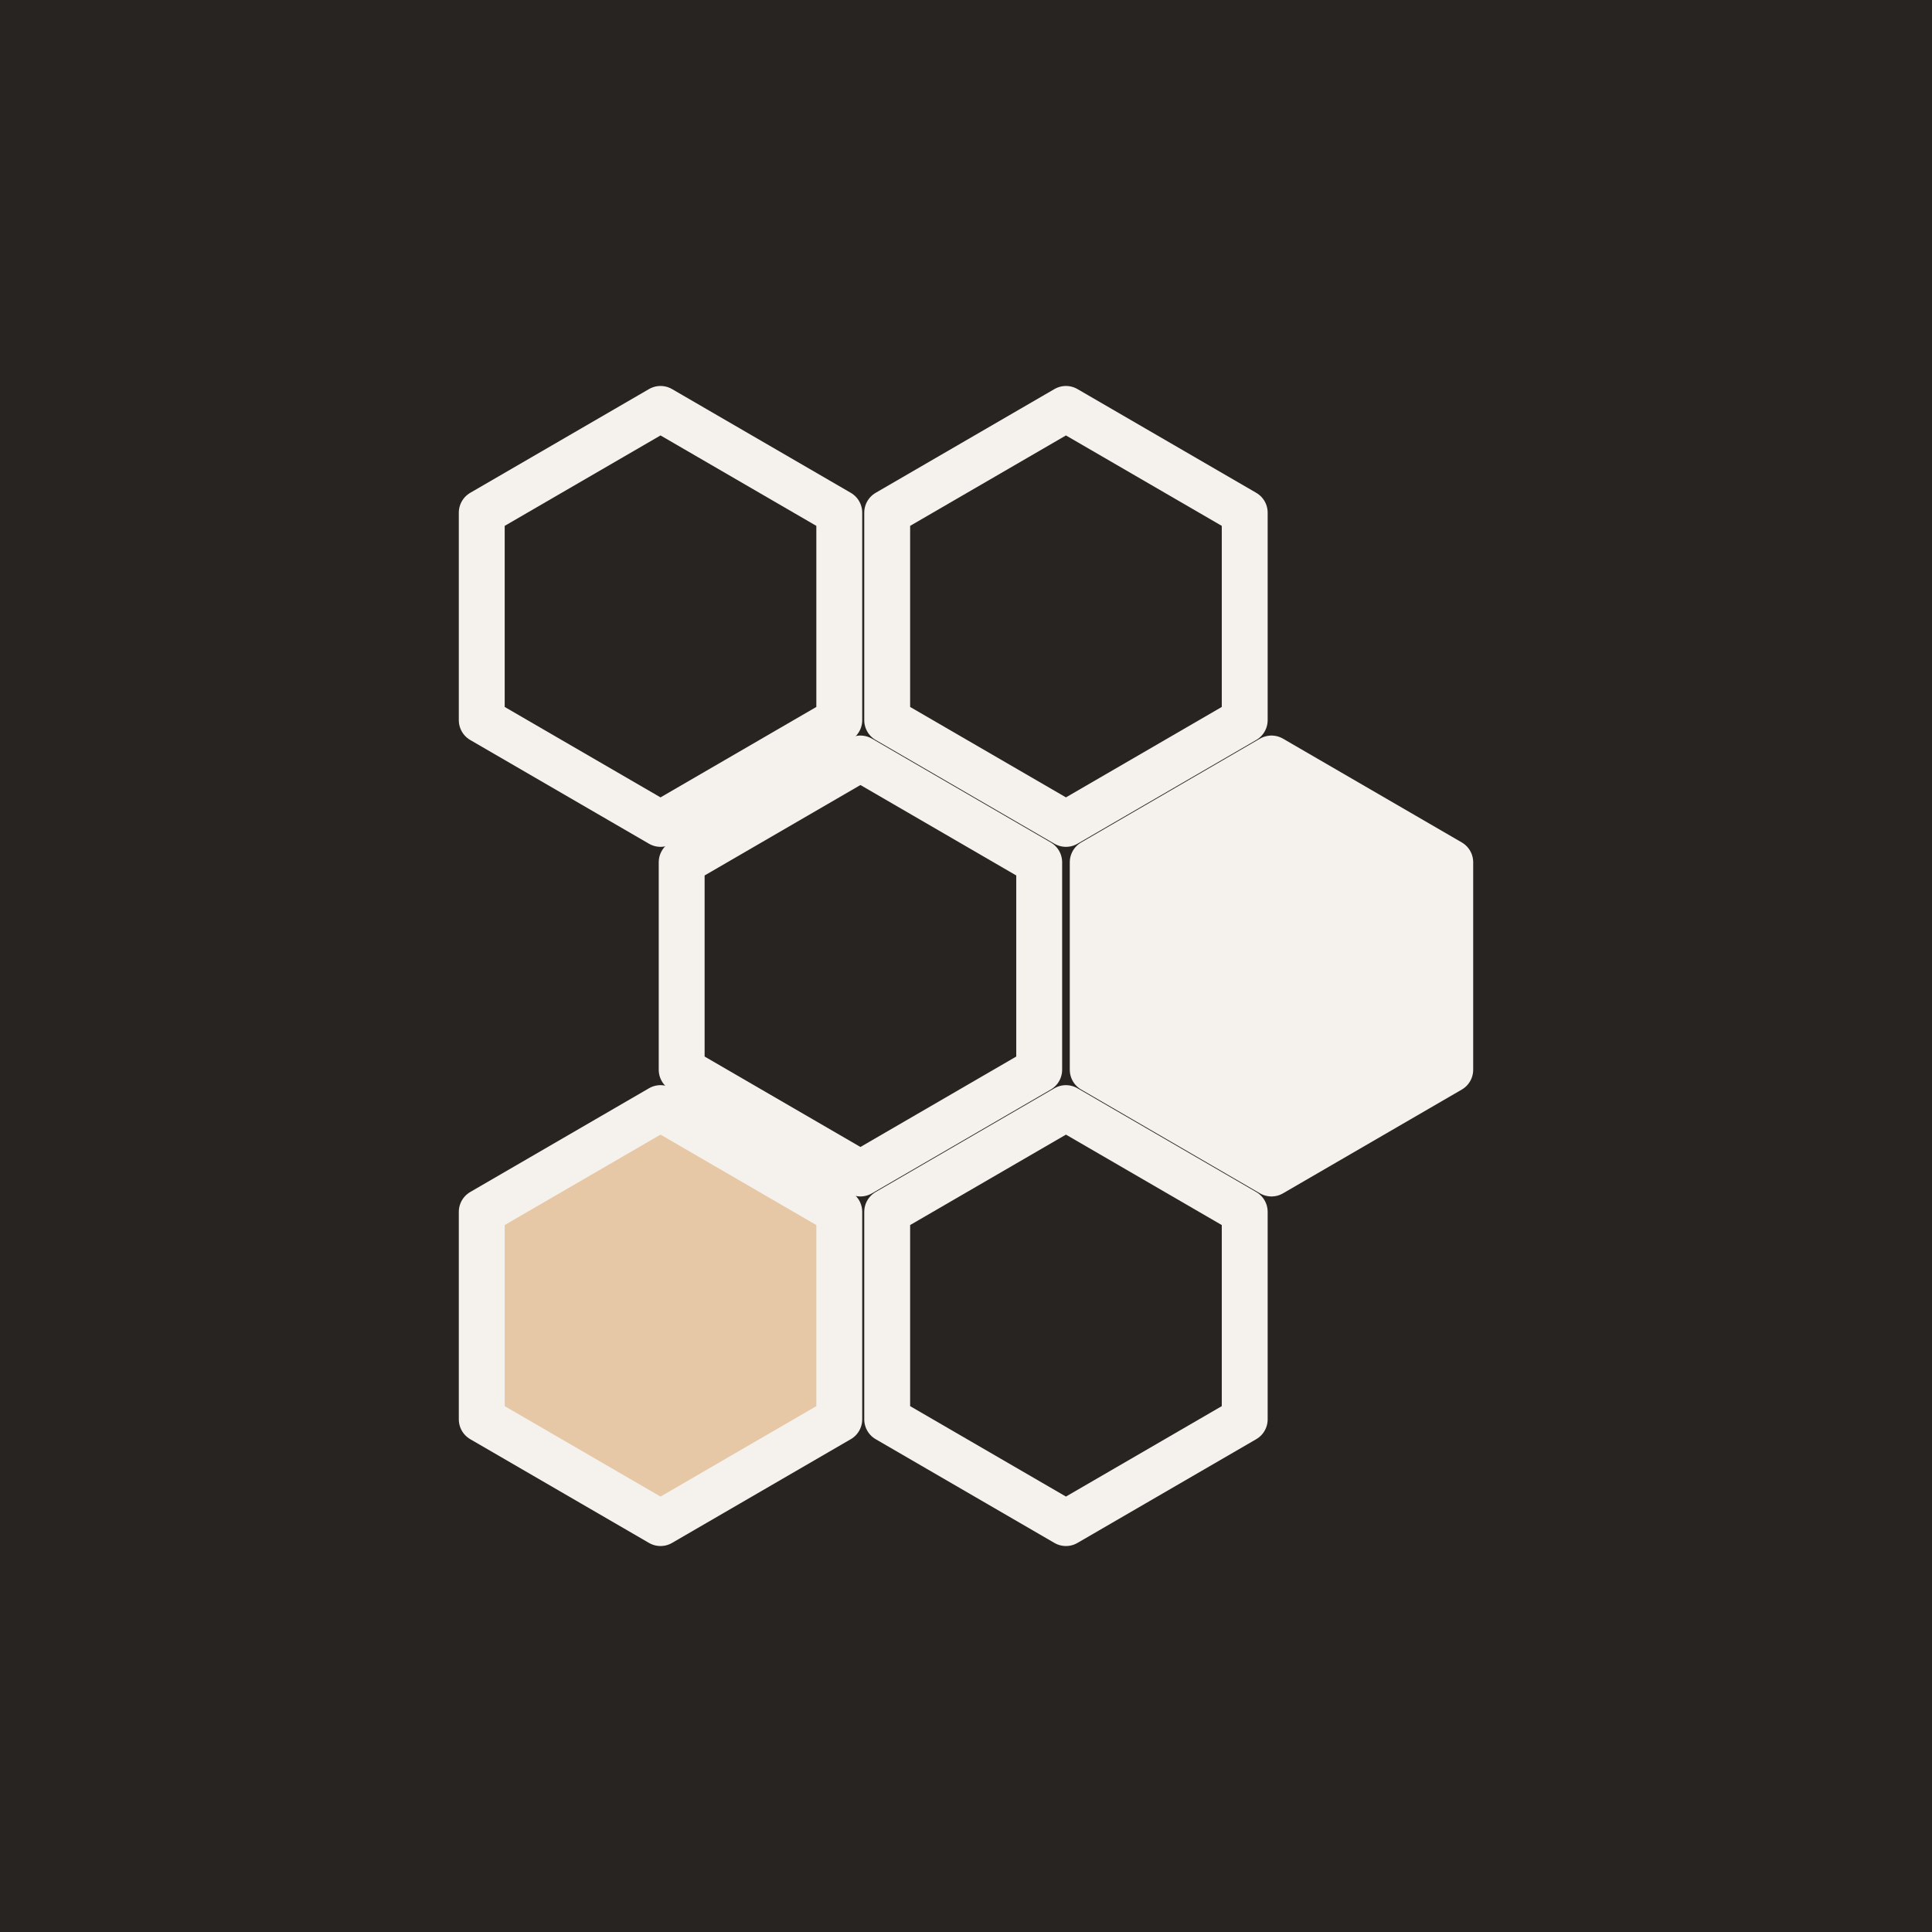
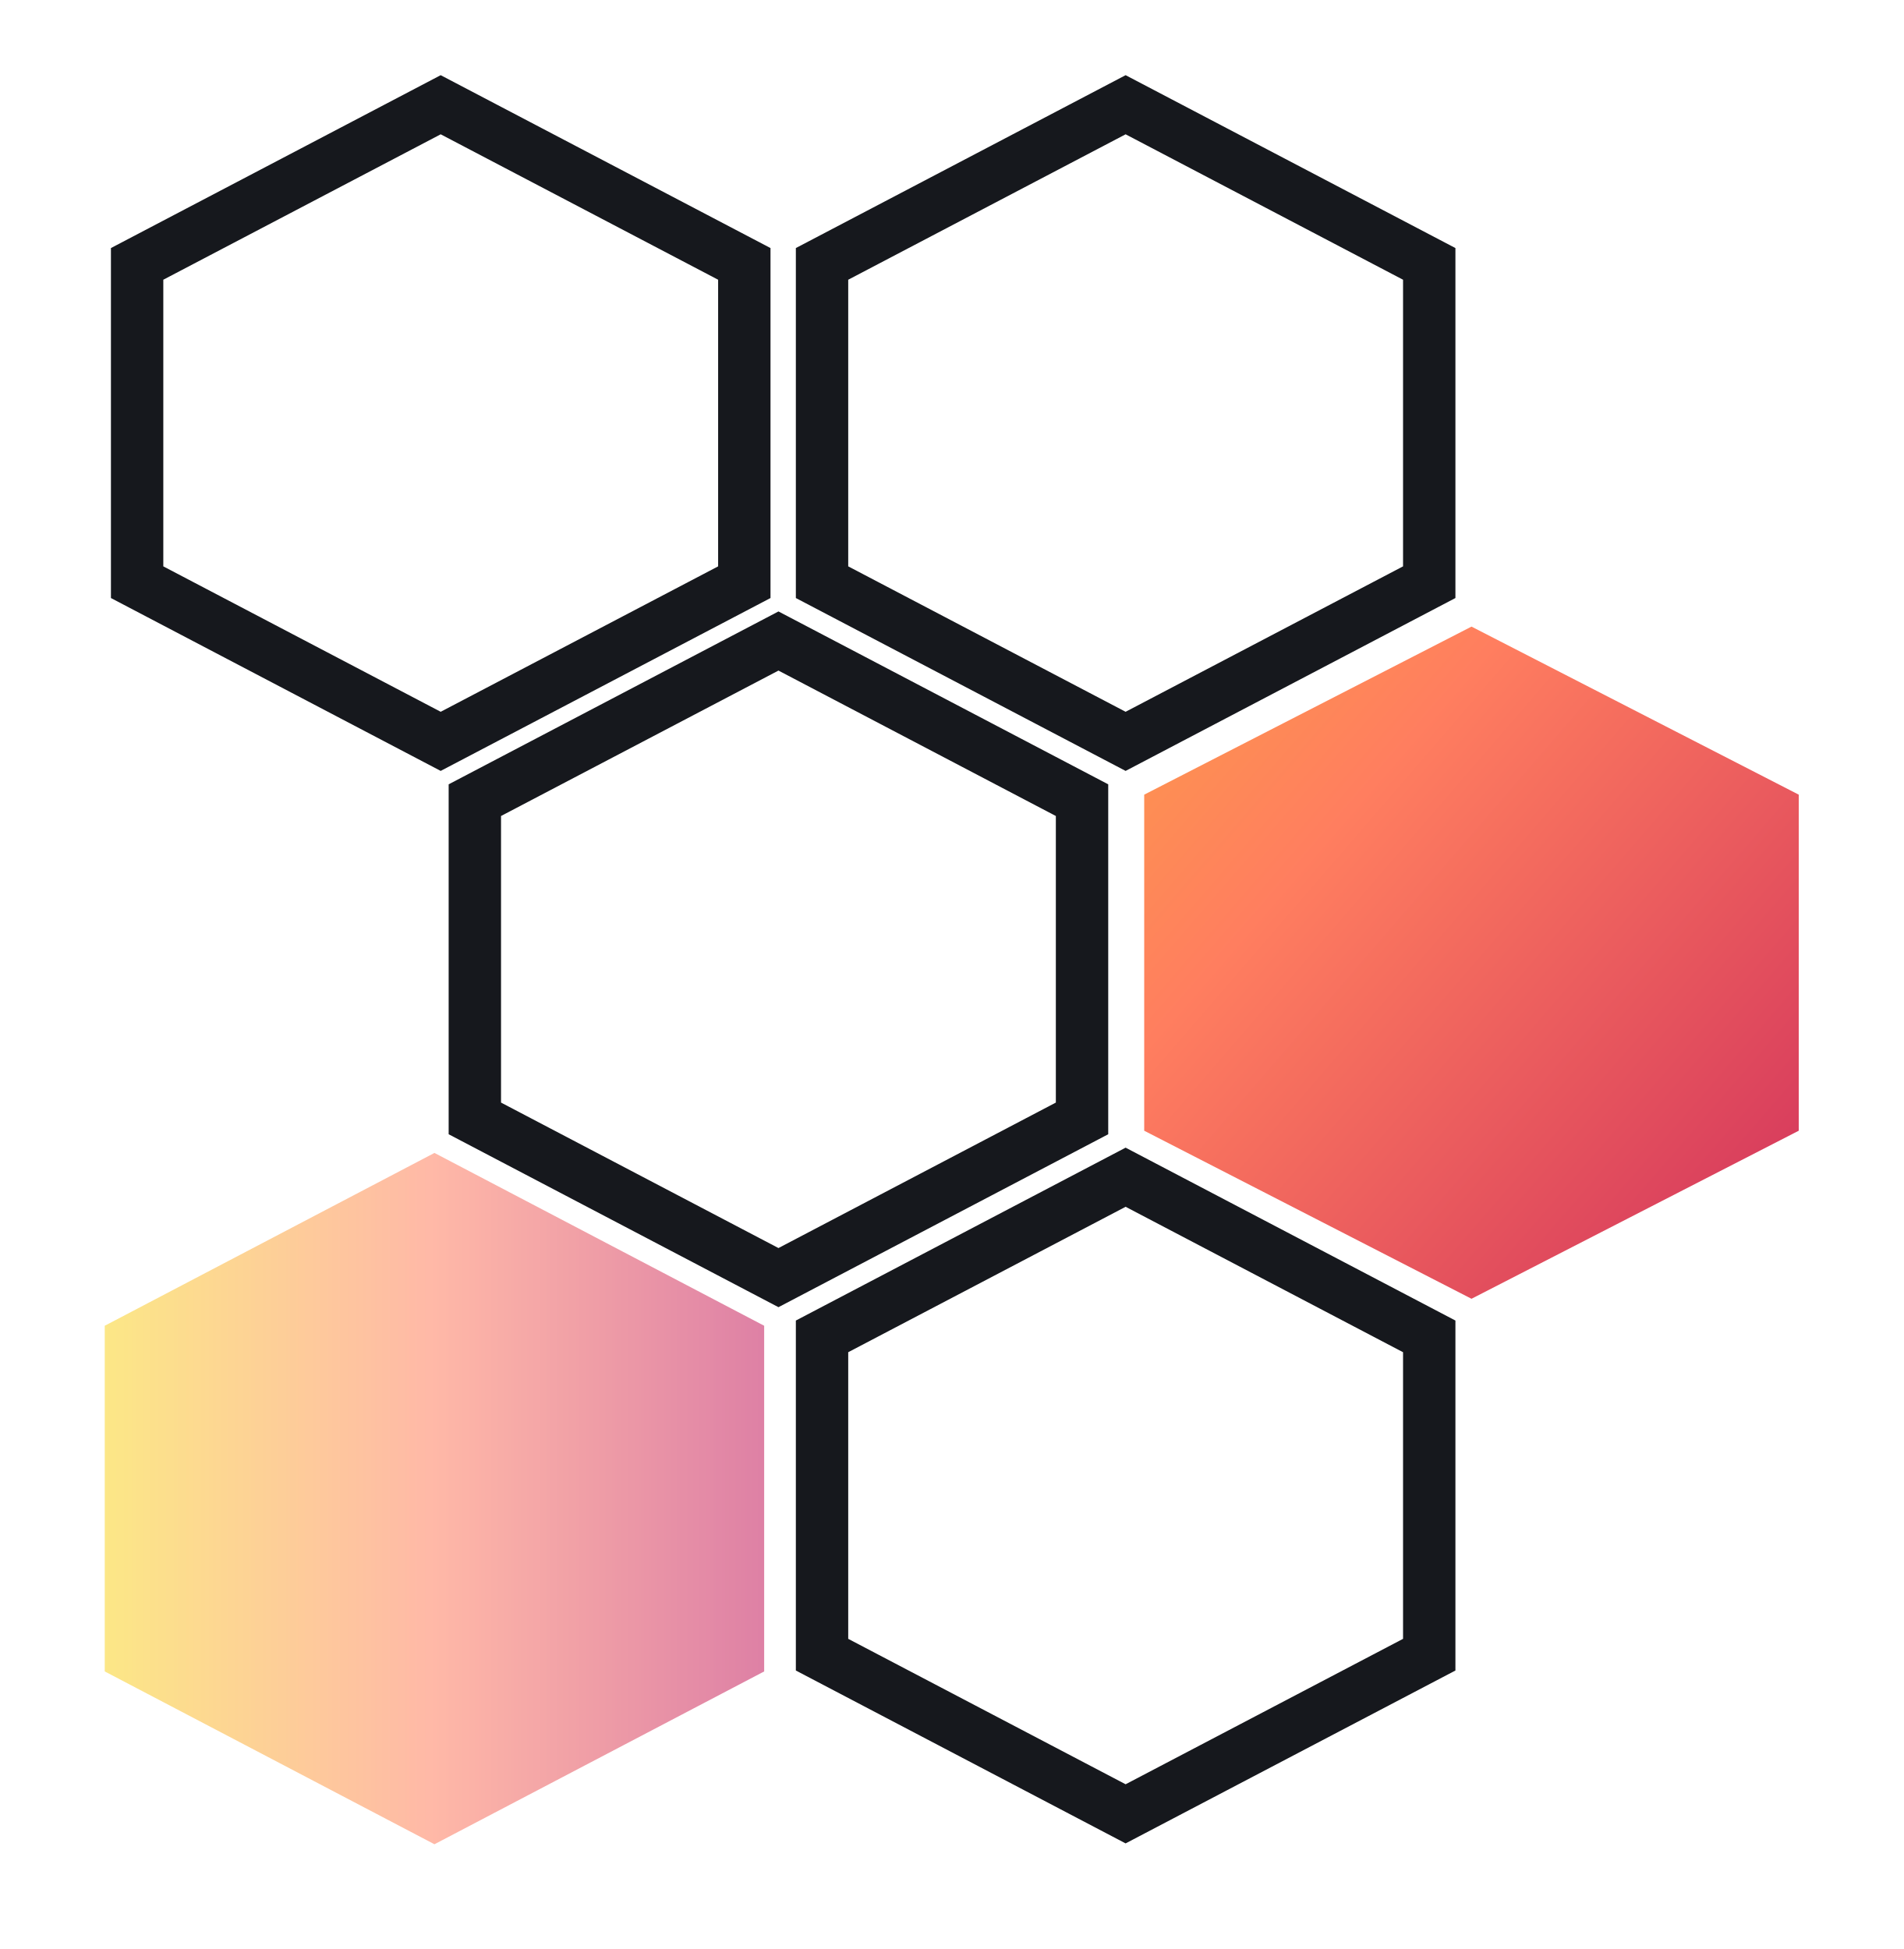
- <svg xmlns="http://www.w3.org/2000/svg" width="512" height="512" viewBox="0 0 512 512">
-   <rect width="512" height="512" fill="#272422" />
-   <svg x="66" y="66" width="380" height="380" viewBox="0 0 125 125">
-     <path d="M35.87 13.936L51.453 22.98L51.453 41.069L35.87 50.113L20.286 41.069L20.286 22.98L35.87 13.936Z" fill="none" stroke="#F5F1EC" stroke-width="4" stroke-linejoin="round" />
-     <path d="M71.213 13.936L86.797 22.98L86.797 41.069L71.213 50.113L55.63 41.069L55.63 22.98L71.213 13.936Z" fill="none" stroke="#F5F1EC" stroke-width="4" stroke-linejoin="round" />
-     <path d="M53.298 44.411L68.881 53.456L68.881 71.544L53.298 80.589L37.714 71.544L37.714 53.456L53.298 44.411Z" fill="none" stroke="#F5F1EC" stroke-width="4" stroke-linejoin="round" />
-     <path d="M71.213 74.887L86.797 83.931L86.797 102.02L71.213 111.064L55.63 102.02L55.63 83.931L71.213 74.887Z" fill="none" stroke="#F5F1EC" stroke-width="4" stroke-linejoin="round" />
-     <path d="M89.13 44.411L104.714 53.456L104.714 71.544L89.13 80.589L73.547 71.544L73.547 53.456L89.13 44.411Z" fill="#F5F1EC" stroke="#F5F1EC" stroke-width="4" stroke-linejoin="round" />
-     <path d="M35.87 74.887L51.453 83.931L51.453 102.02L35.87 111.064L20.286 102.02L20.286 83.931L35.87 74.887Z" fill="#E6C8A6" stroke="#F5F1EC" stroke-width="4" stroke-linejoin="round" />
-   </svg>
+ <svg xmlns="http://www.w3.org/2000/svg" viewBox="7.775 4.325 36.343 37.216" role="img" aria-label="Oxagen">
+   <defs>
+     <linearGradient gradientTransform="matrix(27.9194 19.5129 -21.9367 24.8347 12.2858 18.2731)" gradientUnits="userSpaceOnUse" id="LinearGradient" x1="0" x2="1" y1="0" y2="0">
+       <stop offset="0" stop-color="#f9d423" />
+       <stop offset="0.5" stop-color="#ff7e5f" />
+       <stop offset="1" stop-color="#c2185b" />
+     </linearGradient>
+     <linearGradient gradientTransform="matrix(12.59 0 0 12.59 9.77471 32.9406)" gradientUnits="userSpaceOnUse" id="LinearGradient_2" x1="0" x2="1" y1="0" y2="0">
+       <stop offset="0" stop-color="#f9d423" />
+       <stop offset="0.5" stop-color="#ff7e5f" />
+       <stop offset="1" stop-color="#c2185b" />
+     </linearGradient>
+   </defs>
+   <style>.ink{fill:#16181D}.inkstroke{stroke:#16181D}@media (prefers-color-scheme:dark){.ink{fill:#F5F4F2}.inkstroke{stroke:#F5F4F2}}</style>
+   <path d="M16.189 6.325L21.986 9.364L21.986 15.442L16.189 18.481L10.393 15.442L10.393 9.364L16.189 6.325Z" fill="none" opacity="1" class="inkstroke" stroke-linecap="butt" stroke-linejoin="miter" stroke-width="1" />
+   <path d="M29.266 6.325L35.063 9.364L35.063 15.442L29.266 18.481L23.47 15.442L23.47 9.364L29.266 6.325Z" fill="none" opacity="1" class="inkstroke" stroke-linecap="butt" stroke-linejoin="miter" stroke-width="1" />
+   <path d="M22.638 16.565L28.434 19.604L28.434 25.681L22.638 28.721L16.841 25.681L16.841 19.604L22.638 16.565Z" fill="none" opacity="1" class="inkstroke" stroke-linecap="butt" stroke-linejoin="miter" stroke-width="1" />
+   <path d="M35.87 16.29L42.118 19.499L42.118 25.916L35.87 29.125L29.621 25.916L29.621 19.499L35.87 16.29Z" fill="url(#LinearGradient)" fill-rule="nonzero" opacity="1" stroke="none" />
+   <path d="M16.07 26.34L22.365 29.64L22.365 36.241L16.07 39.541L9.775 36.241L9.775 29.64L16.07 26.34Z" fill="url(#LinearGradient_2)" fill-rule="nonzero" opacity="0.55" stroke="none" />
+   <path d="M29.266 26.804L35.063 29.843L35.063 35.921L29.266 38.96L23.47 35.921L23.47 29.843L29.266 26.804Z" fill="none" opacity="1" class="inkstroke" stroke-linecap="butt" stroke-linejoin="miter" stroke-width="1" />
</svg>
